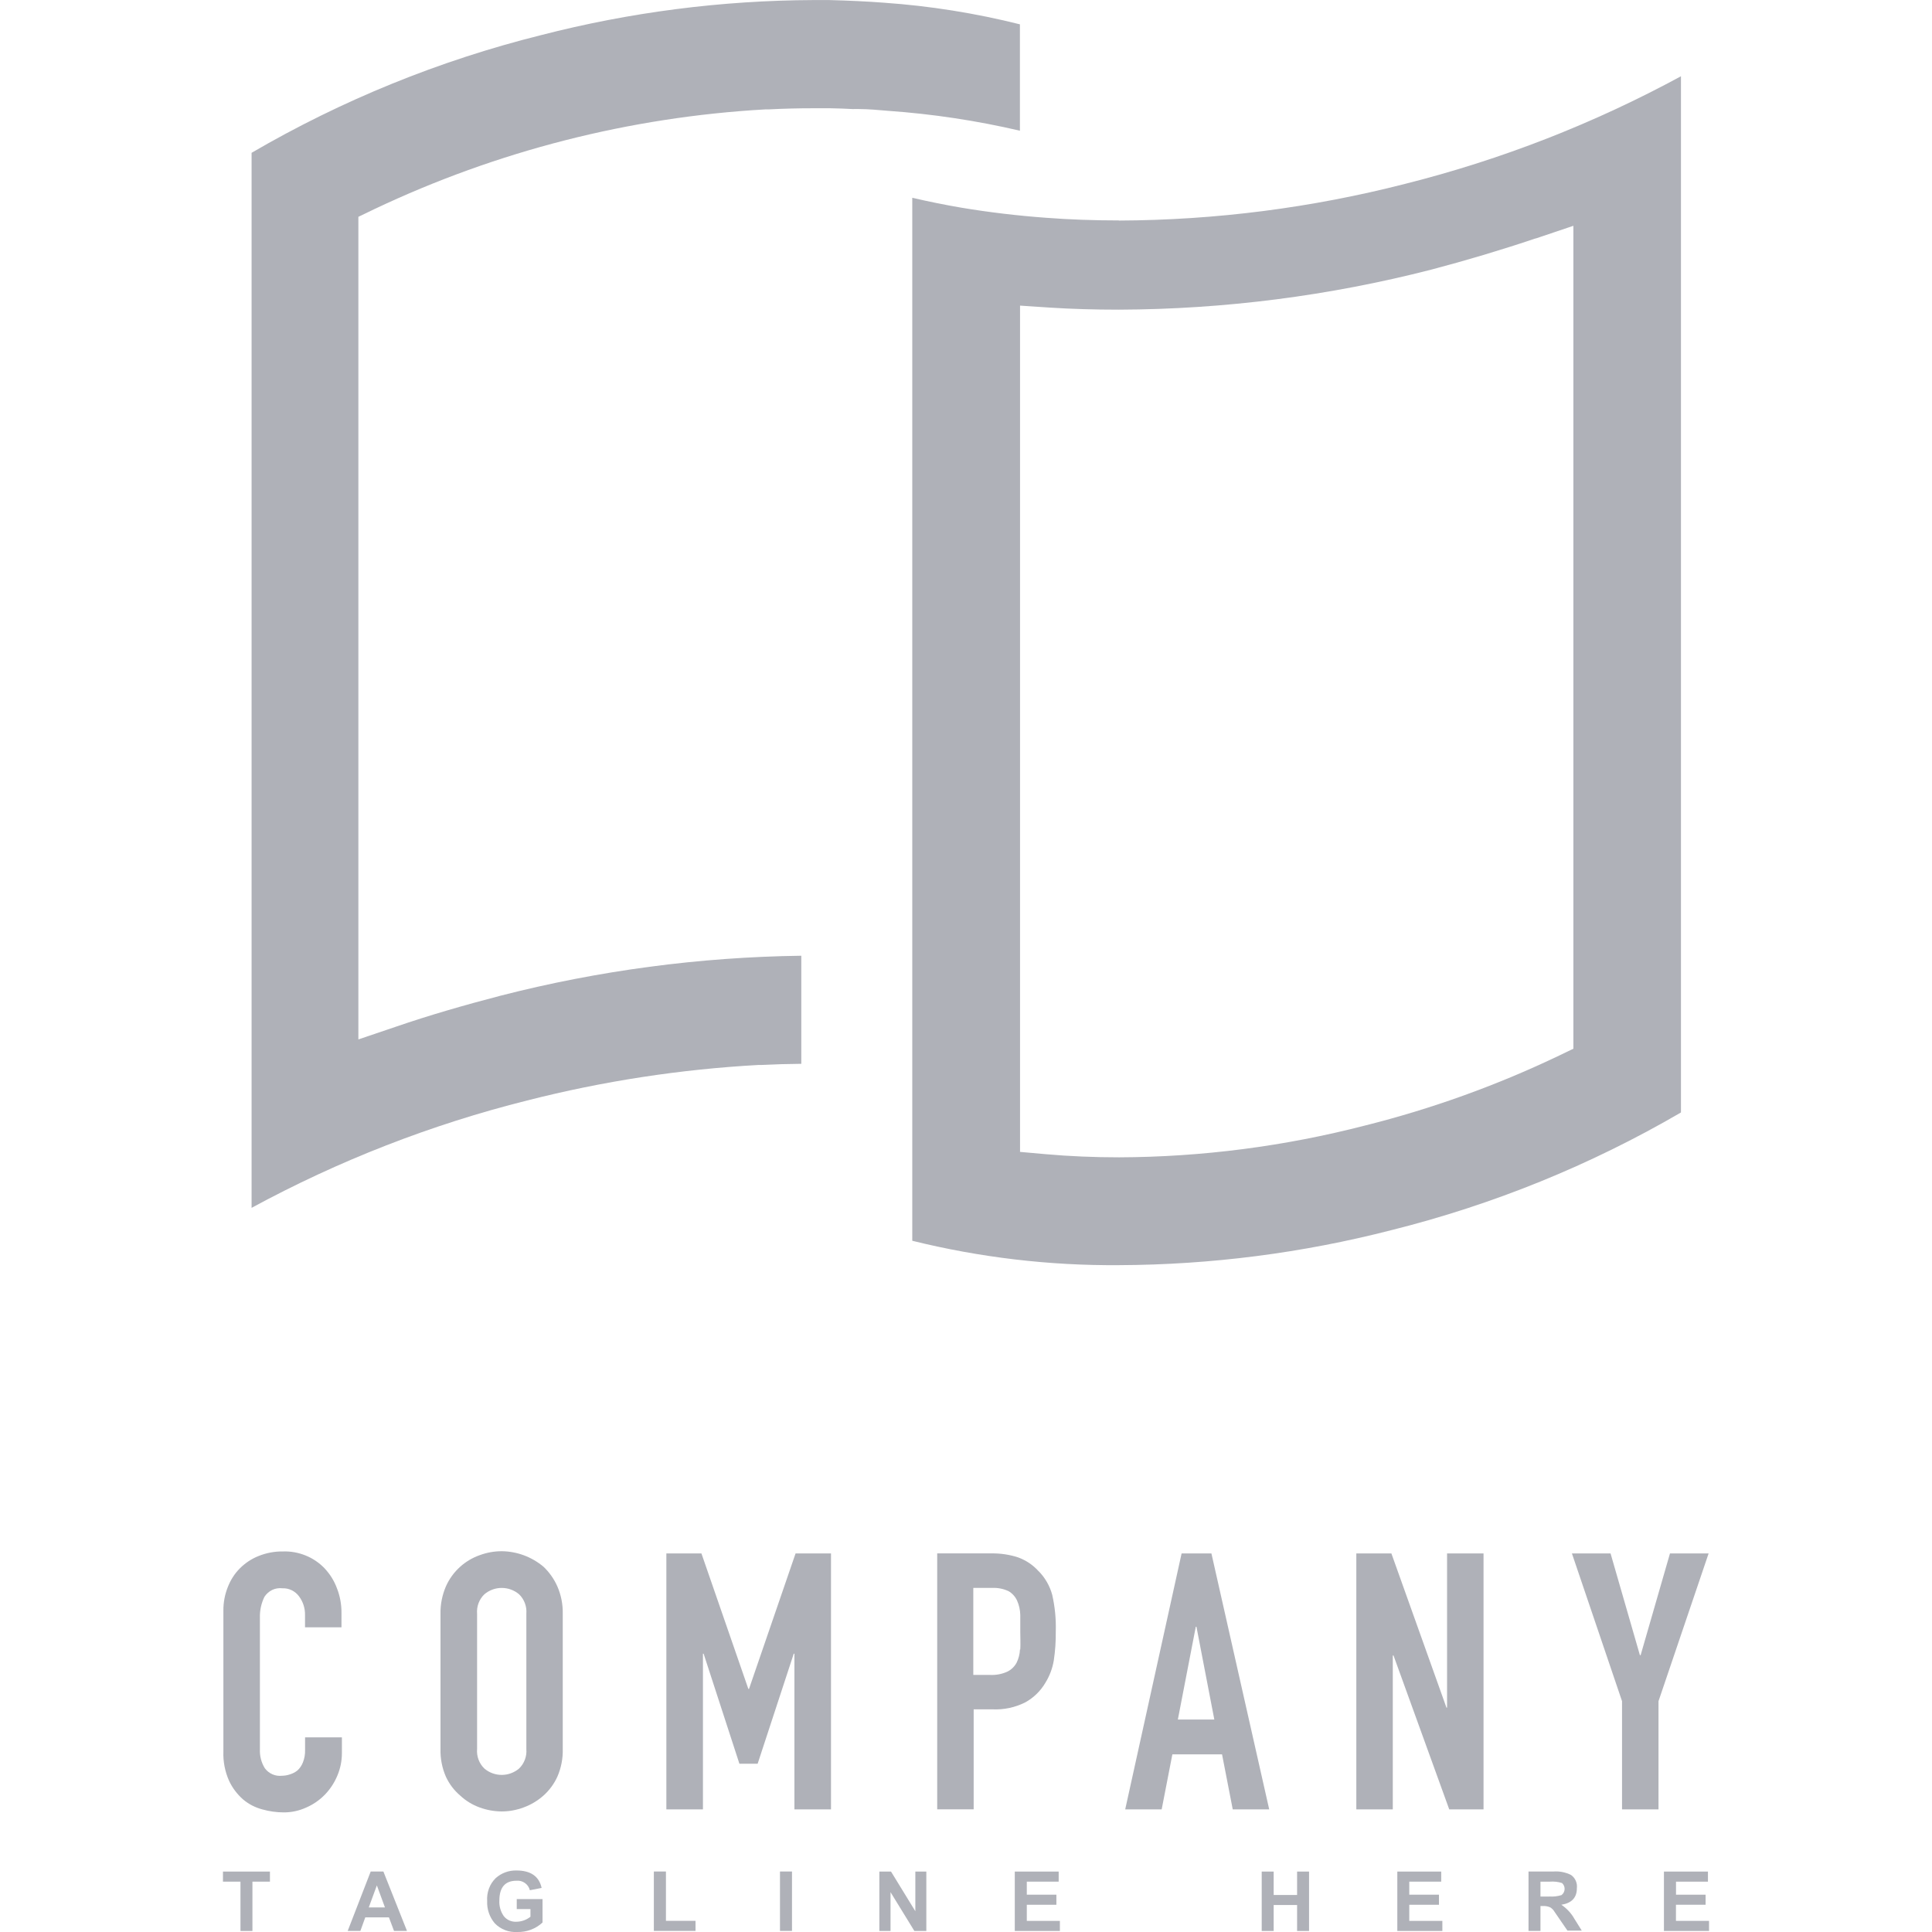
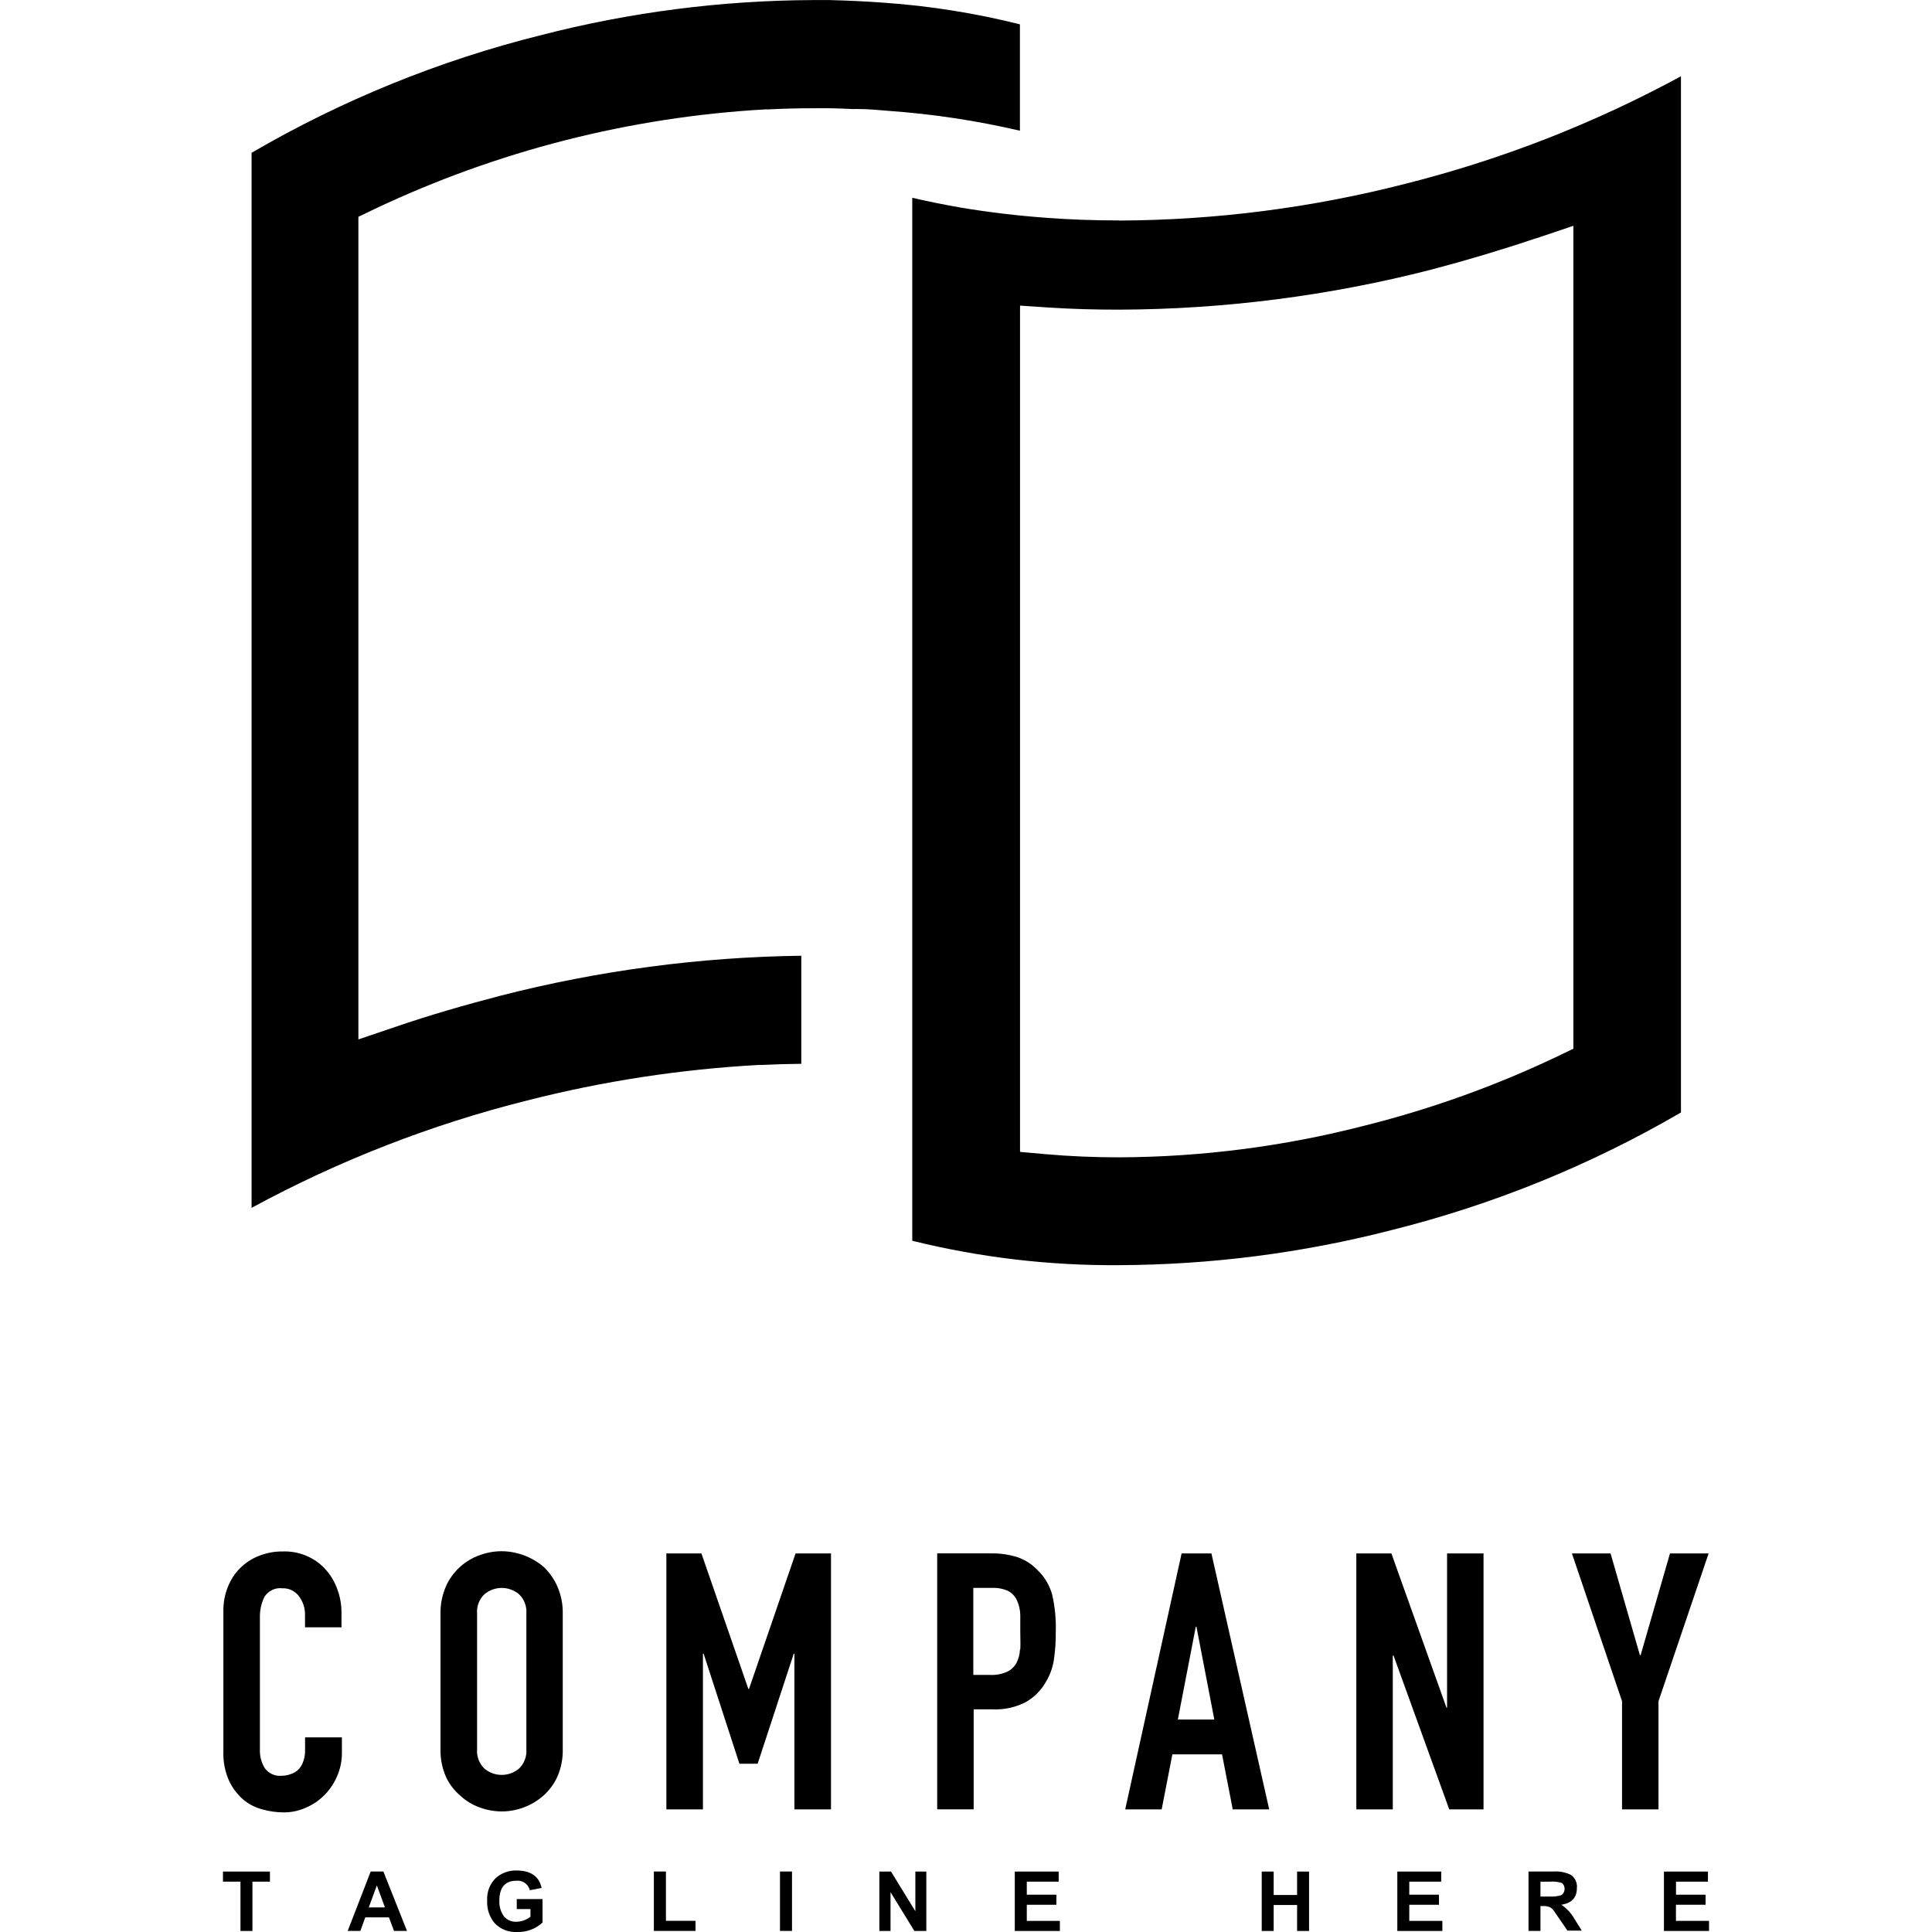
<svg xmlns="http://www.w3.org/2000/svg" version="1.1" width="32" height="32" viewBox="0 0 32 32">
-   <path fill="#afb1b8" d="M14.14 1.806h0.084c0.156 0 0.324 0.016 0.49 0.030 0.734 0.052 1.463 0.162 2.179 0.329v-1.762c-0.738-0.185-1.491-0.305-2.249-0.358-0.288-0.022-0.595-0.036-0.909-0.044h-0.263c-1.523 0.006-3.039 0.201-4.515 0.582-1.68 0.419-3.293 1.075-4.79 1.948v17.475c1.442-0.783 2.976-1.381 4.566-1.779 1.256-0.32 2.539-0.517 3.833-0.588h0.051c0.216-0.011 0.433-0.017 0.655-0.019v-1.79c-1.681 0.022-3.353 0.244-4.982 0.662-0.602 0.157-1.185 0.325-1.731 0.513l-0.623 0.211v-13.625l0.266-0.128c2.032-0.963 4.229-1.524 6.471-1.651 0.019-0.001 0.037-0.001 0.056 0 0.248-0.013 0.497-0.019 0.741-0.019h0.28c0.129 0.003 0.258 0.006 0.388 0.014z" />
-   <path fill="#afb1b8" d="M18.53 3.651c-0.409 0-0.814-0.014-1.205-0.044-0.467-0.034-0.947-0.091-1.401-0.167-0.277-0.047-0.55-0.103-0.814-0.164v17.275c1.12 0.277 2.271 0.413 3.425 0.404 1.523-0.006 3.039-0.201 4.515-0.581 1.68-0.42 3.294-1.075 4.792-1.948v-17.163c-1.442 0.783-2.975 1.381-4.564 1.781-1.551 0.398-3.145 0.603-4.747 0.609zM25.437 3.95l0.623-0.21v13.63l-0.266 0.128c-1.021 0.486-2.087 0.869-3.184 1.144-1.331 0.344-2.7 0.522-4.074 0.527-0.411 0-0.819-0.017-1.214-0.052l-0.427-0.038v-14.017l0.497 0.033c0.361 0.023 0.735 0.034 1.141 0.034 1.745-0.006 3.483-0.229 5.173-0.663 0.581-0.153 1.158-0.325 1.731-0.518z" />
-   <path fill="#afb1b8" d="M5.377 25.977c-0.090-0.093-0.197-0.166-0.317-0.214s-0.247-0.071-0.376-0.066c-0.137-0.002-0.273 0.024-0.4 0.075-0.117 0.046-0.222 0.116-0.311 0.205s-0.156 0.196-0.201 0.313c-0.049 0.123-0.073 0.254-0.072 0.387v2.335c-0.006 0.165 0.026 0.328 0.092 0.479 0.055 0.12 0.135 0.226 0.234 0.313 0.093 0.079 0.203 0.135 0.321 0.166 0.114 0.032 0.231 0.048 0.349 0.049 0.13 0.001 0.259-0.027 0.377-0.081 0.117-0.051 0.222-0.124 0.311-0.216 0.087-0.091 0.156-0.197 0.204-0.313 0.050-0.118 0.075-0.244 0.075-0.372v-0.261h-0.61v0.208c0.002 0.071-0.010 0.142-0.036 0.208-0.020 0.050-0.050 0.095-0.089 0.131-0.038 0.031-0.081 0.053-0.128 0.067-0.041 0.014-0.084 0.021-0.128 0.022-0.054 0.006-0.11-0.002-0.16-0.024s-0.094-0.057-0.126-0.101c-0.058-0.094-0.086-0.203-0.081-0.313v-2.177c-0.004-0.121 0.022-0.241 0.075-0.349 0.032-0.049 0.077-0.089 0.129-0.114s0.112-0.034 0.17-0.027c0.053-0.002 0.105 0.009 0.152 0.032s0.089 0.057 0.12 0.099c0.068 0.090 0.104 0.2 0.101 0.313v0.202h0.604v-0.238c0.001-0.14-0.024-0.278-0.075-0.408-0.045-0.122-0.114-0.234-0.204-0.329z" />
-   <path fill="#afb1b8" d="M9.002 25.95c-0.195-0.164-0.44-0.255-0.694-0.257-0.124 0-0.248 0.023-0.364 0.066-0.119 0.042-0.228 0.107-0.322 0.191-0.101 0.091-0.182 0.202-0.237 0.327-0.061 0.143-0.092 0.297-0.089 0.452v2.239c-0.004 0.158 0.026 0.314 0.089 0.459 0.055 0.12 0.136 0.227 0.237 0.313 0.093 0.087 0.203 0.154 0.322 0.197 0.117 0.043 0.24 0.065 0.364 0.066s0.248-0.023 0.364-0.066c0.121-0.044 0.233-0.111 0.33-0.197 0.097-0.087 0.176-0.194 0.23-0.313 0.063-0.145 0.093-0.301 0.089-0.459v-2.239c0.003-0.155-0.027-0.31-0.089-0.452-0.054-0.123-0.133-0.235-0.23-0.327zM8.718 28.969c0.005 0.060-0.003 0.12-0.024 0.176s-0.054 0.107-0.097 0.148c-0.081 0.068-0.182 0.105-0.287 0.105s-0.207-0.037-0.287-0.105c-0.043-0.041-0.076-0.092-0.097-0.148s-0.029-0.116-0.024-0.176v-2.239c-0.005-0.060 0.003-0.12 0.024-0.176s0.054-0.107 0.097-0.148c0.081-0.068 0.182-0.105 0.287-0.105s0.207 0.037 0.287 0.105c0.043 0.041 0.076 0.092 0.097 0.148s0.029 0.116 0.024 0.176v2.239z" />
-   <path fill="#afb1b8" d="M13.764 29.969v-4.239h-0.587l-0.771 2.244h-0.011l-0.777-2.244h-0.581v4.239h0.606v-2.579h0.011l0.593 1.823h0.302l0.598-1.823h0.011v2.579h0.606z" />
-   <path fill="#afb1b8" d="M17.205 26.027c-0.093-0.105-0.211-0.184-0.343-0.232-0.142-0.046-0.29-0.068-0.439-0.066h-0.9v4.239h0.604v-1.656h0.311c0.189 0.009 0.376-0.031 0.545-0.116 0.137-0.076 0.252-0.188 0.332-0.324 0.070-0.113 0.117-0.238 0.139-0.369 0.024-0.16 0.035-0.321 0.033-0.482 0.006-0.204-0.014-0.407-0.059-0.606-0.040-0.147-0.117-0.281-0.223-0.39zM16.894 27.319c-0.003 0.077-0.022 0.152-0.056 0.221-0.035 0.065-0.089 0.117-0.156 0.149-0.089 0.040-0.187 0.058-0.285 0.053h-0.276v-1.441h0.311c0.094-0.005 0.187 0.014 0.272 0.053 0.062 0.036 0.112 0.091 0.142 0.157 0.033 0.074 0.051 0.155 0.053 0.236 0 0.089 0 0.183 0 0.282s0.006 0.2 0 0.291h-0.006z" />
-   <path fill="#afb1b8" d="M20.066 25.73h-0.495l-0.934 4.239h0.604l0.177-0.911h0.823l0.177 0.911h0.604l-0.957-4.239zM19.509 28.481l0.297-1.537h0.011l0.296 1.537h-0.604z" />
-   <path fill="#afb1b8" d="M23.969 28.284h-0.011l-0.912-2.554h-0.581v4.239h0.604v-2.549h0.012l0.923 2.549h0.568v-4.239h-0.604v2.554z" />
-   <path fill="#afb1b8" d="M27.66 25.73l-0.486 1.685h-0.012l-0.486-1.685h-0.64l0.83 2.447v1.792h0.604v-1.792l0.83-2.447h-0.64z" />
-   <path fill="#afb1b8" d="M3.692 31.166h0.291v0.817h0.198v-0.817h0.29v-0.167h-0.778v0.167z" />
-   <path fill="#afb1b8" d="M6.14 30.998l-0.381 0.984h0.21l0.081-0.224h0.392l0.084 0.224h0.215l-0.391-0.984h-0.21zM6.108 31.593l0.134-0.365 0.134 0.365h-0.268z" />
-   <path fill="#afb1b8" d="M8.559 31.62h0.227v0.127c-0.066 0.053-0.149 0.082-0.233 0.083-0.040 0.002-0.079-0.005-0.116-0.021s-0.068-0.041-0.093-0.072c-0.052-0.075-0.078-0.165-0.073-0.257 0-0.219 0.095-0.329 0.283-0.329 0.050-0.005 0.099 0.008 0.14 0.037s0.070 0.071 0.082 0.12l0.195-0.038c-0.042-0.192-0.181-0.289-0.417-0.289-0.127-0.003-0.25 0.042-0.344 0.127-0.050 0.049-0.088 0.108-0.112 0.174s-0.034 0.135-0.029 0.205c-0.006 0.135 0.039 0.267 0.126 0.369 0.048 0.050 0.107 0.088 0.171 0.113s0.134 0.035 0.203 0.031c0.154 0.004 0.304-0.052 0.417-0.157v-0.388h-0.427v0.166z" />
-   <path fill="#afb1b8" d="M11.029 30.998h-0.199v0.984h0.69v-0.167h-0.49v-0.817z" />
-   <path fill="#afb1b8" d="M13.118 30.998h-0.199v0.984h0.199v-0.984z" />
-   <path fill="#afb1b8" d="M15.161 31.656l-0.403-0.657h-0.193v0.984h0.185v-0.643l0.395 0.643h0.198v-0.984h-0.182v0.657z" />
-   <path fill="#afb1b8" d="M17.007 31.549h0.49v-0.167h-0.49v-0.216h0.528v-0.167h-0.727v0.984h0.747v-0.167h-0.548v-0.266z" />
-   <path fill="#afb1b8" d="M21.484 31.387h-0.388v-0.388h-0.198v0.984h0.198v-0.43h0.388v0.43h0.198v-0.984h-0.198v0.388z" />
-   <path fill="#afb1b8" d="M23.342 31.549h0.492v-0.167h-0.492v-0.216h0.529v-0.167h-0.727v0.984h0.746v-0.167h-0.548v-0.266z" />
-   <path fill="#afb1b8" d="M25.86 31.549c0.171-0.027 0.258-0.117 0.258-0.274 0.005-0.042-0.001-0.084-0.018-0.123s-0.044-0.072-0.078-0.096c-0.089-0.045-0.189-0.065-0.288-0.058h-0.417v0.984h0.198v-0.412h0.039c0.042-0.003 0.084 0.005 0.123 0.022 0.029 0.018 0.053 0.043 0.070 0.072l0.215 0.313h0.237l-0.12-0.192c-0.053-0.095-0.128-0.176-0.218-0.236zM25.661 31.413h-0.146v-0.247h0.156c0.068-0.005 0.136 0.002 0.201 0.023 0.014 0.013 0.026 0.029 0.033 0.046s0.011 0.037 0.010 0.056c-0.001 0.019-0.006 0.038-0.015 0.055s-0.022 0.032-0.037 0.043c-0.065 0.020-0.133 0.028-0.201 0.023z" />
-   <path fill="#afb1b8" d="M27.76 31.549h0.49v-0.167h-0.49v-0.216h0.529v-0.167h-0.729v0.984h0.747v-0.167h-0.548v-0.266z" />
+   <path d="M14.14 1.806h0.084c0.156 0 0.324 0.016 0.49 0.030 0.734 0.052 1.463 0.162 2.179 0.329v-1.762c-0.738-0.185-1.491-0.305-2.249-0.358-0.288-0.022-0.595-0.036-0.909-0.044h-0.263c-1.523 0.006-3.039 0.201-4.515 0.582-1.68 0.419-3.293 1.075-4.79 1.948v17.475c1.442-0.783 2.976-1.381 4.566-1.779 1.256-0.32 2.539-0.517 3.833-0.588h0.051c0.216-0.011 0.433-0.017 0.655-0.019v-1.79c-1.681 0.022-3.353 0.244-4.982 0.662-0.602 0.157-1.185 0.325-1.731 0.513l-0.623 0.211v-13.625l0.266-0.128c2.032-0.963 4.229-1.524 6.471-1.651 0.019-0.001 0.037-0.001 0.056 0 0.248-0.013 0.497-0.019 0.741-0.019h0.28c0.129 0.003 0.258 0.006 0.388 0.014z" />
+   <path d="M18.53 3.651c-0.409 0-0.814-0.014-1.205-0.044-0.467-0.034-0.947-0.091-1.401-0.167-0.277-0.047-0.55-0.103-0.814-0.164v17.275c1.12 0.277 2.271 0.413 3.425 0.404 1.523-0.006 3.039-0.201 4.515-0.581 1.68-0.42 3.294-1.075 4.792-1.948v-17.163c-1.442 0.783-2.975 1.381-4.564 1.781-1.551 0.398-3.145 0.603-4.747 0.609zM25.437 3.95l0.623-0.21v13.63l-0.266 0.128c-1.021 0.486-2.087 0.869-3.184 1.144-1.331 0.344-2.7 0.522-4.074 0.527-0.411 0-0.819-0.017-1.214-0.052l-0.427-0.038v-14.017l0.497 0.033c0.361 0.023 0.735 0.034 1.141 0.034 1.745-0.006 3.483-0.229 5.173-0.663 0.581-0.153 1.158-0.325 1.731-0.518z" />
+   <path d="M5.377 25.977c-0.090-0.093-0.197-0.166-0.317-0.214s-0.247-0.071-0.376-0.066c-0.137-0.002-0.273 0.024-0.4 0.075-0.117 0.046-0.222 0.116-0.311 0.205s-0.156 0.196-0.201 0.313c-0.049 0.123-0.073 0.254-0.072 0.387v2.335c-0.006 0.165 0.026 0.328 0.092 0.479 0.055 0.12 0.135 0.226 0.234 0.313 0.093 0.079 0.203 0.135 0.321 0.166 0.114 0.032 0.231 0.048 0.349 0.049 0.13 0.001 0.259-0.027 0.377-0.081 0.117-0.051 0.222-0.124 0.311-0.216 0.087-0.091 0.156-0.197 0.204-0.313 0.050-0.118 0.075-0.244 0.075-0.372v-0.261h-0.61v0.208c0.002 0.071-0.010 0.142-0.036 0.208-0.020 0.050-0.050 0.095-0.089 0.131-0.038 0.031-0.081 0.053-0.128 0.067-0.041 0.014-0.084 0.021-0.128 0.022-0.054 0.006-0.11-0.002-0.16-0.024s-0.094-0.057-0.126-0.101c-0.058-0.094-0.086-0.203-0.081-0.313v-2.177c-0.004-0.121 0.022-0.241 0.075-0.349 0.032-0.049 0.077-0.089 0.129-0.114s0.112-0.034 0.17-0.027c0.053-0.002 0.105 0.009 0.152 0.032s0.089 0.057 0.12 0.099c0.068 0.090 0.104 0.2 0.101 0.313v0.202h0.604v-0.238c0.001-0.14-0.024-0.278-0.075-0.408-0.045-0.122-0.114-0.234-0.204-0.329z" />
+   <path d="M9.002 25.95c-0.195-0.164-0.44-0.255-0.694-0.257-0.124 0-0.248 0.023-0.364 0.066-0.119 0.042-0.228 0.107-0.322 0.191-0.101 0.091-0.182 0.202-0.237 0.327-0.061 0.143-0.092 0.297-0.089 0.452v2.239c-0.004 0.158 0.026 0.314 0.089 0.459 0.055 0.12 0.136 0.227 0.237 0.313 0.093 0.087 0.203 0.154 0.322 0.197 0.117 0.043 0.24 0.065 0.364 0.066s0.248-0.023 0.364-0.066c0.121-0.044 0.233-0.111 0.33-0.197 0.097-0.087 0.176-0.194 0.23-0.313 0.063-0.145 0.093-0.301 0.089-0.459v-2.239c0.003-0.155-0.027-0.31-0.089-0.452-0.054-0.123-0.133-0.235-0.23-0.327zM8.718 28.969c0.005 0.060-0.003 0.12-0.024 0.176s-0.054 0.107-0.097 0.148c-0.081 0.068-0.182 0.105-0.287 0.105s-0.207-0.037-0.287-0.105c-0.043-0.041-0.076-0.092-0.097-0.148s-0.029-0.116-0.024-0.176v-2.239c-0.005-0.060 0.003-0.12 0.024-0.176s0.054-0.107 0.097-0.148c0.081-0.068 0.182-0.105 0.287-0.105s0.207 0.037 0.287 0.105c0.043 0.041 0.076 0.092 0.097 0.148s0.029 0.116 0.024 0.176v2.239z" />
+   <path d="M13.764 29.969v-4.239h-0.587l-0.771 2.244h-0.011l-0.777-2.244h-0.581v4.239h0.606v-2.579h0.011l0.593 1.823h0.302l0.598-1.823h0.011v2.579h0.606z" />
+   <path d="M17.205 26.027c-0.093-0.105-0.211-0.184-0.343-0.232-0.142-0.046-0.29-0.068-0.439-0.066h-0.9v4.239h0.604v-1.656h0.311c0.189 0.009 0.376-0.031 0.545-0.116 0.137-0.076 0.252-0.188 0.332-0.324 0.070-0.113 0.117-0.238 0.139-0.369 0.024-0.16 0.035-0.321 0.033-0.482 0.006-0.204-0.014-0.407-0.059-0.606-0.040-0.147-0.117-0.281-0.223-0.39zM16.894 27.319c-0.003 0.077-0.022 0.152-0.056 0.221-0.035 0.065-0.089 0.117-0.156 0.149-0.089 0.040-0.187 0.058-0.285 0.053h-0.276v-1.441h0.311c0.094-0.005 0.187 0.014 0.272 0.053 0.062 0.036 0.112 0.091 0.142 0.157 0.033 0.074 0.051 0.155 0.053 0.236 0 0.089 0 0.183 0 0.282s0.006 0.2 0 0.291h-0.006z" />
+   <path d="M20.066 25.73h-0.495l-0.934 4.239h0.604l0.177-0.911h0.823l0.177 0.911h0.604l-0.957-4.239zM19.509 28.481l0.297-1.537h0.011l0.296 1.537h-0.604z" />
+   <path d="M23.969 28.284h-0.011l-0.912-2.554h-0.581v4.239h0.604v-2.549h0.012l0.923 2.549h0.568v-4.239h-0.604v2.554z" />
+   <path d="M27.66 25.73l-0.486 1.685h-0.012l-0.486-1.685h-0.64l0.83 2.447v1.792h0.604v-1.792l0.83-2.447h-0.64z" />
+   <path d="M3.692 31.166h0.291v0.817h0.198v-0.817h0.29v-0.167h-0.778v0.167z" />
+   <path d="M6.14 30.998l-0.381 0.984h0.21l0.081-0.224h0.392l0.084 0.224h0.215l-0.391-0.984h-0.21zM6.108 31.593l0.134-0.365 0.134 0.365h-0.268z" />
+   <path d="M8.559 31.62h0.227v0.127c-0.066 0.053-0.149 0.082-0.233 0.083-0.040 0.002-0.079-0.005-0.116-0.021s-0.068-0.041-0.093-0.072c-0.052-0.075-0.078-0.165-0.073-0.257 0-0.219 0.095-0.329 0.283-0.329 0.050-0.005 0.099 0.008 0.14 0.037s0.070 0.071 0.082 0.12l0.195-0.038c-0.042-0.192-0.181-0.289-0.417-0.289-0.127-0.003-0.25 0.042-0.344 0.127-0.050 0.049-0.088 0.108-0.112 0.174s-0.034 0.135-0.029 0.205c-0.006 0.135 0.039 0.267 0.126 0.369 0.048 0.050 0.107 0.088 0.171 0.113s0.134 0.035 0.203 0.031c0.154 0.004 0.304-0.052 0.417-0.157v-0.388h-0.427v0.166z" />
+   <path d="M11.029 30.998h-0.199v0.984h0.69v-0.167h-0.49v-0.817z" />
+   <path d="M13.118 30.998h-0.199v0.984h0.199v-0.984z" />
+   <path d="M15.161 31.656l-0.403-0.657h-0.193v0.984h0.185v-0.643l0.395 0.643h0.198v-0.984h-0.182v0.657z" />
+   <path d="M17.007 31.549h0.49v-0.167h-0.49v-0.216h0.528v-0.167h-0.727v0.984h0.747v-0.167h-0.548v-0.266z" />
+   <path d="M21.484 31.387h-0.388v-0.388h-0.198v0.984h0.198v-0.43h0.388v0.43h0.198v-0.984h-0.198v0.388z" />
+   <path d="M23.342 31.549h0.492v-0.167h-0.492v-0.216h0.529v-0.167h-0.727v0.984h0.746v-0.167h-0.548v-0.266z" />
+   <path d="M25.86 31.549c0.171-0.027 0.258-0.117 0.258-0.274 0.005-0.042-0.001-0.084-0.018-0.123s-0.044-0.072-0.078-0.096c-0.089-0.045-0.189-0.065-0.288-0.058h-0.417v0.984h0.198v-0.412h0.039c0.042-0.003 0.084 0.005 0.123 0.022 0.029 0.018 0.053 0.043 0.070 0.072l0.215 0.313h0.237l-0.12-0.192c-0.053-0.095-0.128-0.176-0.218-0.236zM25.661 31.413h-0.146v-0.247h0.156c0.068-0.005 0.136 0.002 0.201 0.023 0.014 0.013 0.026 0.029 0.033 0.046s0.011 0.037 0.010 0.056c-0.001 0.019-0.006 0.038-0.015 0.055s-0.022 0.032-0.037 0.043c-0.065 0.020-0.133 0.028-0.201 0.023z" />
+   <path d="M27.76 31.549h0.49v-0.167h-0.49v-0.216h0.529v-0.167h-0.729v0.984h0.747v-0.167h-0.548v-0.266z" />
</svg>
